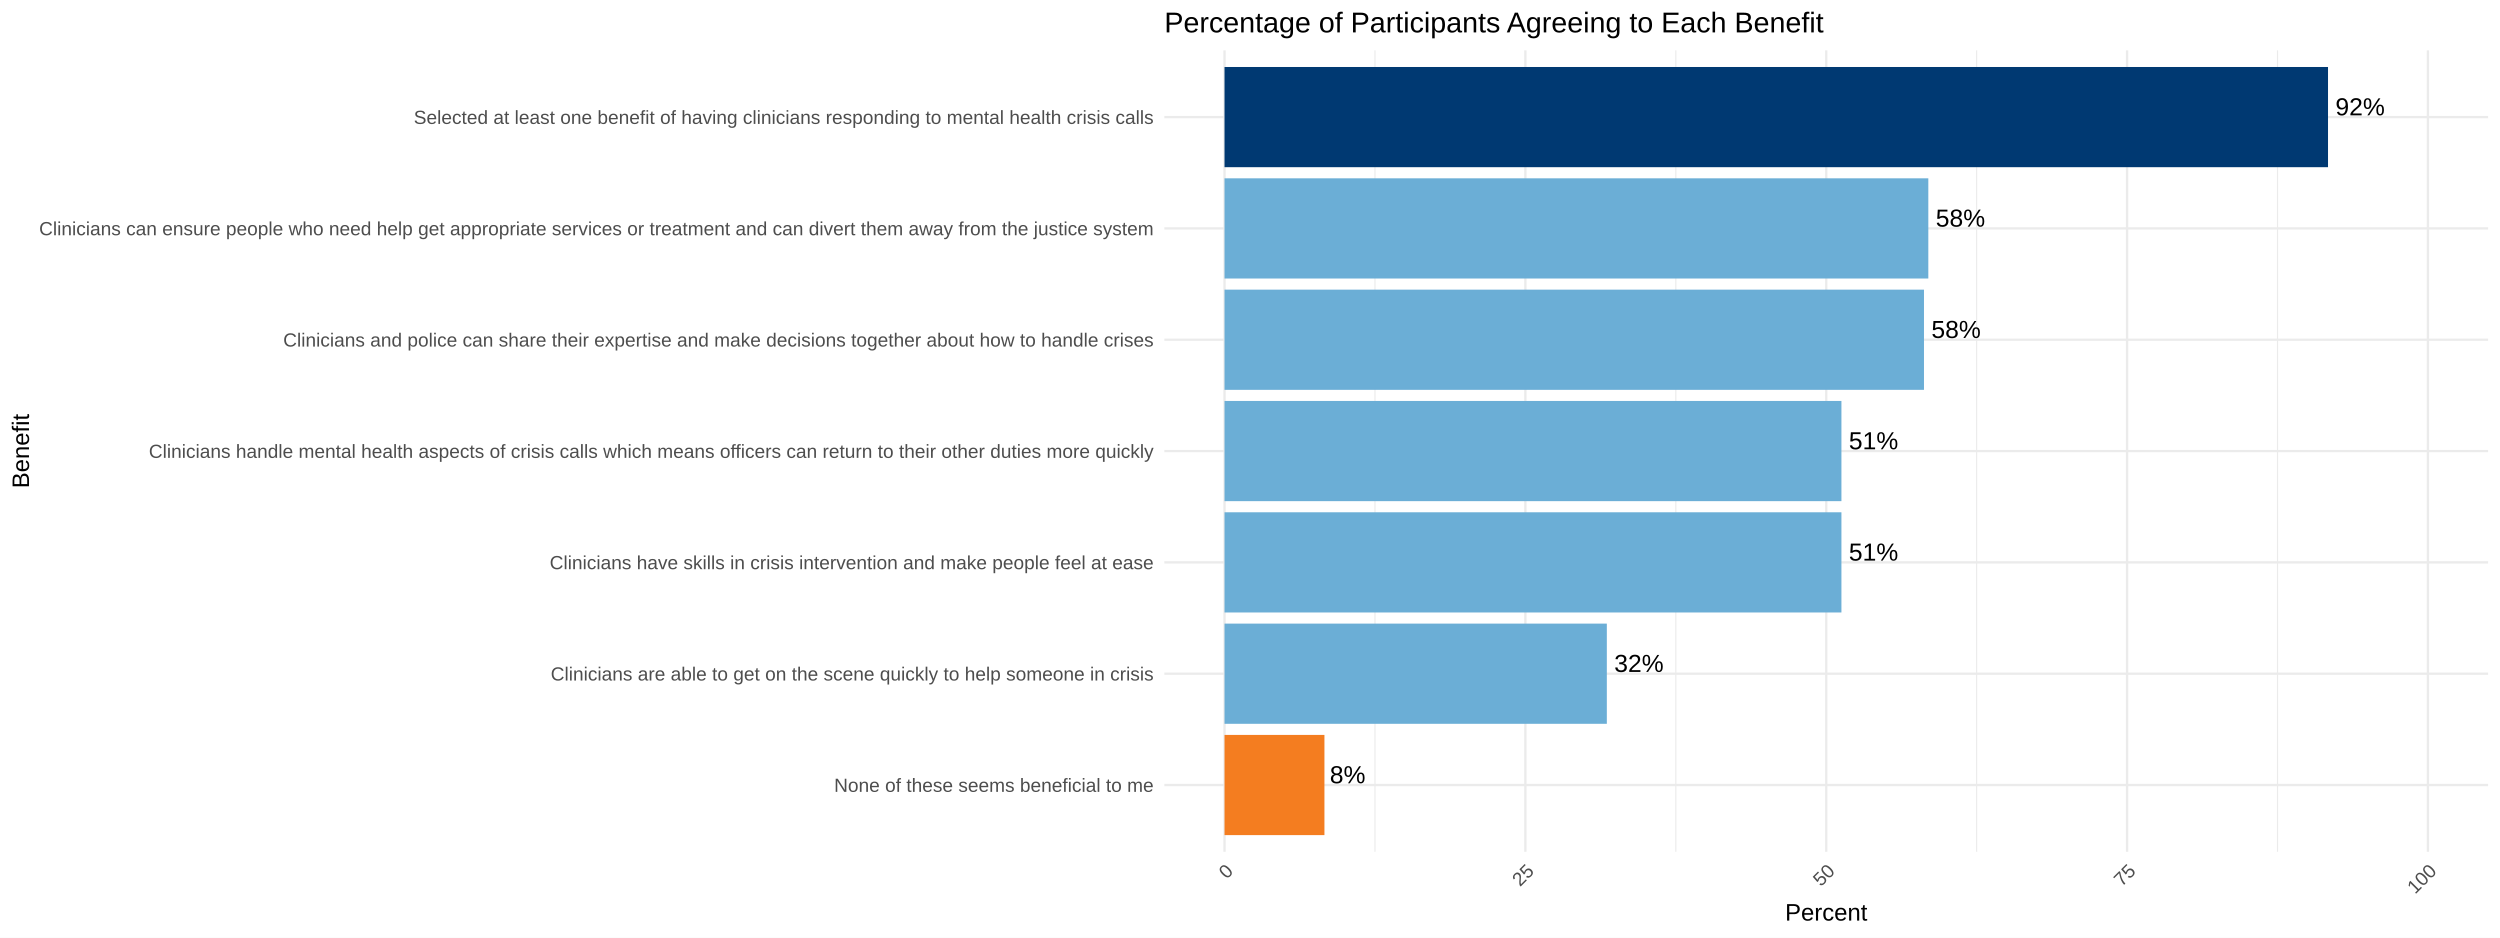
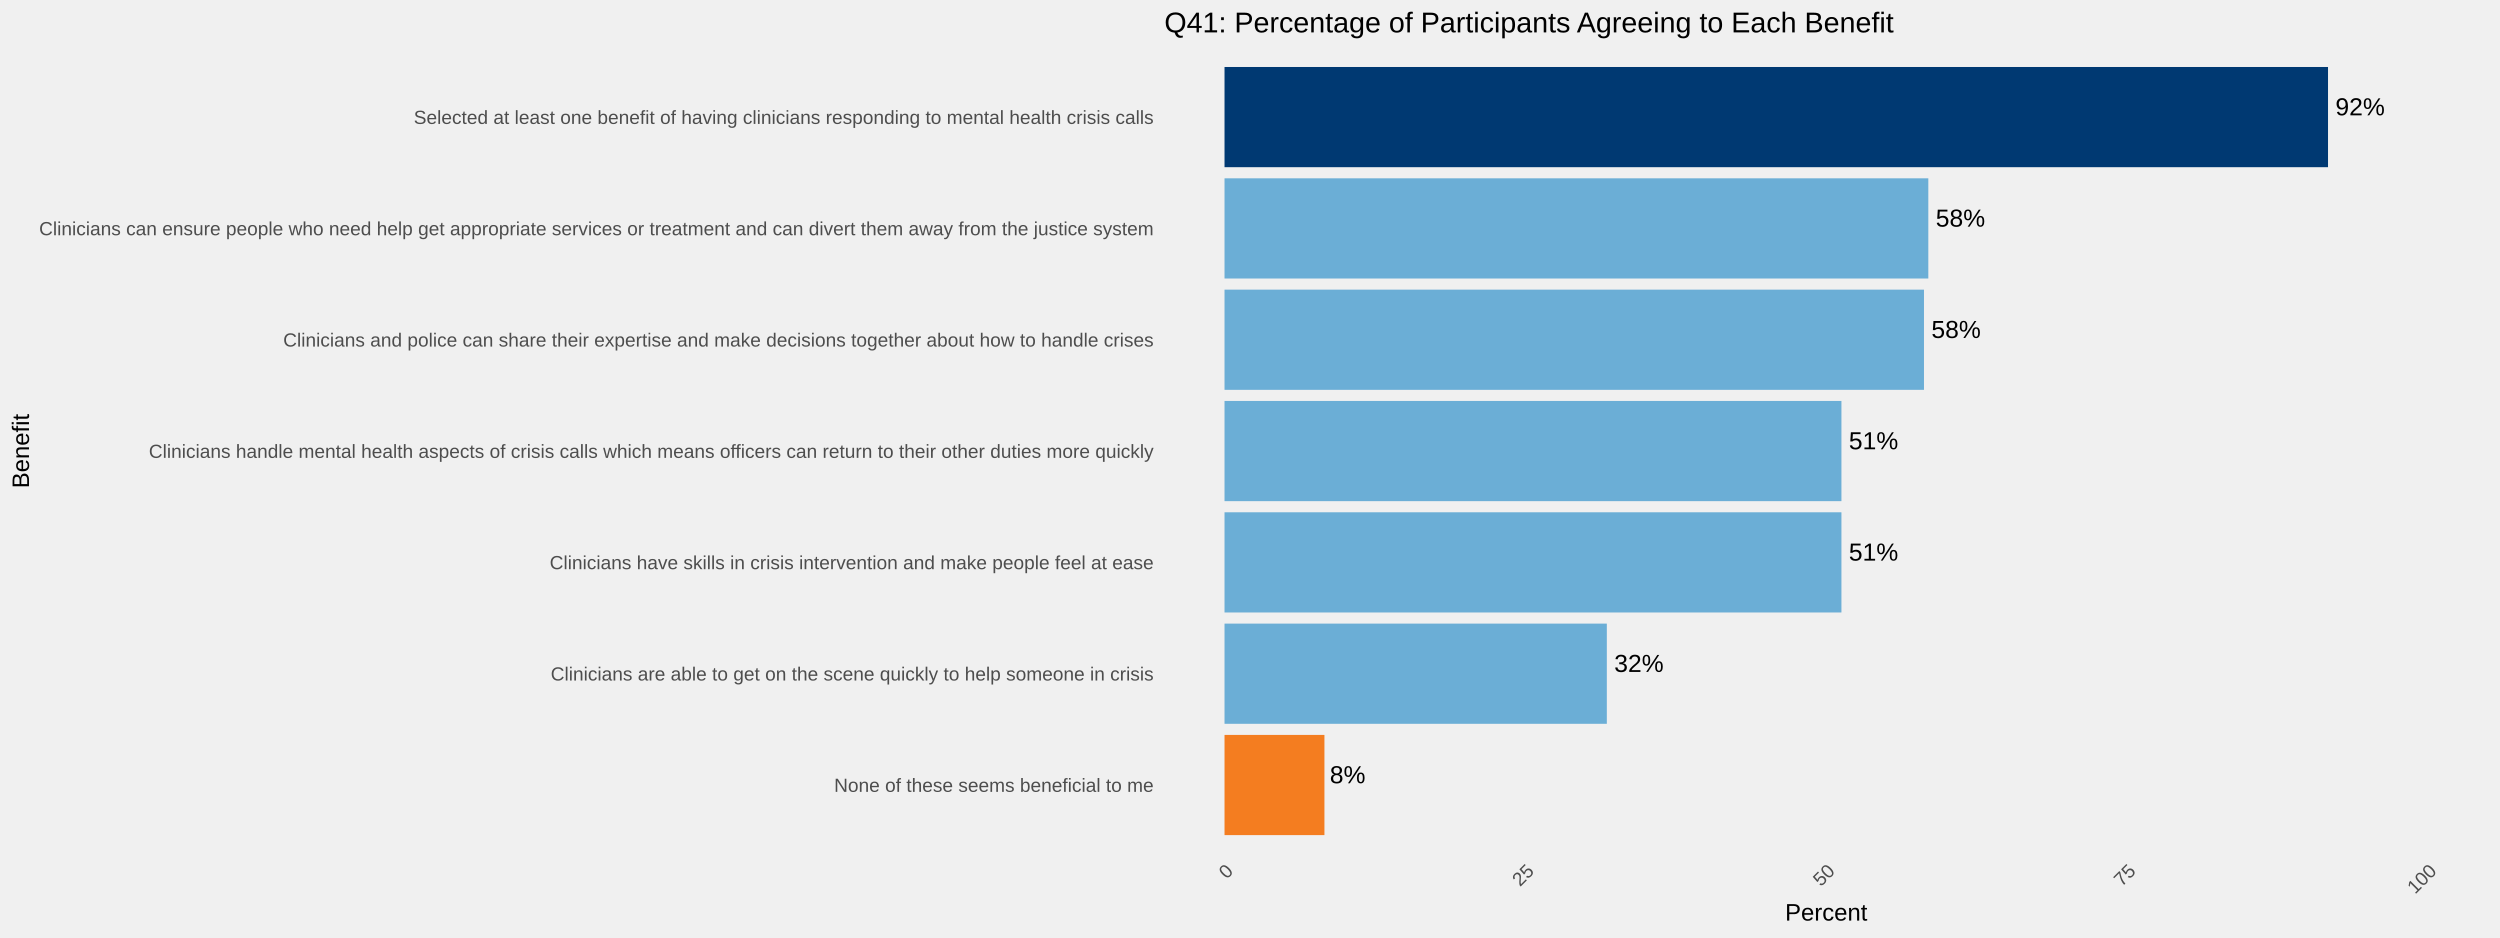
<svg xmlns="http://www.w3.org/2000/svg" width="1152.00pt" height="432.00pt" viewBox="0 0 1152.00 432.00">
  <g class="svglite">
    <defs>
      <style type="text/css">
    .svglite line, .svglite polyline, .svglite polygon, .svglite path, .svglite rect, .svglite circle {
      fill: none;
      stroke: #000000;
      stroke-linecap: round;
      stroke-linejoin: round;
      stroke-miterlimit: 10.00;
    }
    .svglite text {
      white-space: pre;
    }
    .svglite g.glyphgroup path {
      fill: inherit;
      stroke: none;
    }
  </style>
    </defs>
-     <rect width="100%" height="100%" style="stroke: none; fill: #FFFFFF;" />
+     <rect width="100%" height="100%" style="stroke: none; fill: none;" />
    <defs>
      <clipPath id="cpMC4wMHwxMTUyLjAwfDAuMDB8NDMyLjAw">
        <rect x="0.00" y="0.00" width="1152.00" height="432.00" />
      </clipPath>
    </defs>
    <g clip-path="url(#cpMC4wMHwxMTUyLjAwfDAuMDB8NDMyLjAw)">
-       <rect x="0.00" y="0" width="1152.00" height="432.00" style="stroke-width: 1.07; stroke: none; fill: #FFFFFF;" />
-     </g>
+ </g>
    <defs>
      <clipPath id="cpNTM2LjUzfDExNDYuNTJ8MjMuMTh8MzkyLjUy">
        <rect x="536.53" y="23.18" width="609.99" height="369.34" />
      </clipPath>
    </defs>
    <g clip-path="url(#cpNTM2LjUzfDExNDYuNTJ8MjMuMTh8MzkyLjUy)">
-       <polyline points="633.58,392.52 633.58,23.18 " style="stroke-width: 0.53; stroke: #EBEBEB; stroke-linecap: butt;" />
-       <polyline points="772.21,392.52 772.21,23.18 " style="stroke-width: 0.53; stroke: #EBEBEB; stroke-linecap: butt;" />
-       <polyline points="910.84,392.52 910.84,23.18 " style="stroke-width: 0.53; stroke: #EBEBEB; stroke-linecap: butt;" />
-       <polyline points="1049.48,392.52 1049.48,23.18 " style="stroke-width: 0.53; stroke: #EBEBEB; stroke-linecap: butt;" />
-       <polyline points="536.53,361.74 1146.52,361.74 " style="stroke-width: 1.07; stroke: #EBEBEB; stroke-linecap: butt;" />
-       <polyline points="536.53,310.44 1146.52,310.44 " style="stroke-width: 1.07; stroke: #EBEBEB; stroke-linecap: butt;" />
-       <polyline points="536.53,259.14 1146.52,259.14 " style="stroke-width: 1.07; stroke: #EBEBEB; stroke-linecap: butt;" />
-       <polyline points="536.53,207.85 1146.52,207.85 " style="stroke-width: 1.07; stroke: #EBEBEB; stroke-linecap: butt;" />
-       <polyline points="536.53,156.55 1146.52,156.55 " style="stroke-width: 1.07; stroke: #EBEBEB; stroke-linecap: butt;" />
-       <polyline points="536.53,105.25 1146.52,105.25 " style="stroke-width: 1.07; stroke: #EBEBEB; stroke-linecap: butt;" />
-       <polyline points="536.53,53.96 1146.52,53.96 " style="stroke-width: 1.07; stroke: #EBEBEB; stroke-linecap: butt;" />
-       <polyline points="564.26,392.52 564.26,23.18 " style="stroke-width: 1.07; stroke: #EBEBEB; stroke-linecap: butt;" />
-       <polyline points="702.89,392.52 702.89,23.18 " style="stroke-width: 1.07; stroke: #EBEBEB; stroke-linecap: butt;" />
-       <polyline points="841.53,392.52 841.53,23.18 " style="stroke-width: 1.07; stroke: #EBEBEB; stroke-linecap: butt;" />
-       <polyline points="980.16,392.52 980.16,23.18 " style="stroke-width: 1.07; stroke: #EBEBEB; stroke-linecap: butt;" />
-       <polyline points="1118.79,392.52 1118.79,23.18 " style="stroke-width: 1.07; stroke: #EBEBEB; stroke-linecap: butt;" />
      <rect x="564.26" y="236.06" width="284.27" height="46.17" style="stroke-width: 1.07; stroke: none; stroke-linecap: butt; stroke-linejoin: miter; fill: #6BAED6;" />
      <rect x="564.26" y="287.36" width="176.17" height="46.17" style="stroke-width: 1.07; stroke: none; stroke-linecap: butt; stroke-linejoin: miter; fill: #6BAED6;" />
      <rect x="564.26" y="133.47" width="322.31" height="46.17" style="stroke-width: 1.07; stroke: none; stroke-linecap: butt; stroke-linejoin: miter; fill: #6BAED6;" />
      <rect x="564.26" y="184.76" width="284.27" height="46.17" style="stroke-width: 1.07; stroke: none; stroke-linecap: butt; stroke-linejoin: miter; fill: #6BAED6;" />
      <rect x="564.26" y="82.17" width="324.31" height="46.17" style="stroke-width: 1.07; stroke: none; stroke-linecap: butt; stroke-linejoin: miter; fill: #6BAED6;" />
      <rect x="564.26" y="338.65" width="46.04" height="46.17" style="stroke-width: 1.07; stroke: none; stroke-linecap: butt; stroke-linejoin: miter; fill: #F47D20;" />
      <rect x="564.26" y="30.87" width="508.49" height="46.17" style="stroke-width: 1.07; stroke: none; stroke-linecap: butt; stroke-linejoin: miter; fill: #003972;" />
      <text x="851.95" y="258.33" style="font-size: 11.38px; font-family: &quot;Arial&quot;;" textLength="22.77px" lengthAdjust="spacingAndGlyphs">51%</text>
      <text x="743.84" y="309.63" style="font-size: 11.38px; font-family: &quot;Arial&quot;;" textLength="22.77px" lengthAdjust="spacingAndGlyphs">32%</text>
      <text x="889.99" y="155.74" style="font-size: 11.38px; font-family: &quot;Arial&quot;;" textLength="22.77px" lengthAdjust="spacingAndGlyphs">58%</text>
      <text x="851.95" y="207.03" style="font-size: 11.38px; font-family: &quot;Arial&quot;;" textLength="22.77px" lengthAdjust="spacingAndGlyphs">51%</text>
      <text x="891.99" y="104.44" style="font-size: 11.38px; font-family: &quot;Arial&quot;;" textLength="22.77px" lengthAdjust="spacingAndGlyphs">58%</text>
      <text x="612.77" y="360.92" style="font-size: 11.38px; font-family: &quot;Arial&quot;;" textLength="16.44px" lengthAdjust="spacingAndGlyphs">8%</text>
      <text x="1076.16" y="53.14" style="font-size: 11.38px; font-family: &quot;Arial&quot;;" textLength="22.77px" lengthAdjust="spacingAndGlyphs">92%</text>
    </g>
    <g clip-path="url(#cpMC4wMHwxMTUyLjAwfDAuMDB8NDMyLjAw)">
      <text x="531.60" y="364.89" text-anchor="end" style="font-size: 8.80px;fill: #4D4D4D; font-family: &quot;Arial&quot;;" textLength="147.12px" lengthAdjust="spacingAndGlyphs">None of these seems beneficial to me</text>
      <text x="531.60" y="313.59" text-anchor="end" style="font-size: 8.80px;fill: #4D4D4D; font-family: &quot;Arial&quot;;" textLength="277.64px" lengthAdjust="spacingAndGlyphs">Clinicians are able to get on the scene quickly to help someone in crisis</text>
      <text x="531.60" y="262.29" text-anchor="end" style="font-size: 8.80px;fill: #4D4D4D; font-family: &quot;Arial&quot;;" textLength="278.14px" lengthAdjust="spacingAndGlyphs">Clinicians have skills in crisis intervention and make people feel at ease</text>
      <text x="531.60" y="211.00" text-anchor="end" style="font-size: 8.80px;fill: #4D4D4D; font-family: &quot;Arial&quot;;" textLength="462.69px" lengthAdjust="spacingAndGlyphs">Clinicians handle mental health aspects of crisis calls which means officers can return to their other duties more quickly</text>
      <text x="531.60" y="159.70" text-anchor="end" style="font-size: 8.80px;fill: #4D4D4D; font-family: &quot;Arial&quot;;" textLength="400.83px" lengthAdjust="spacingAndGlyphs">Clinicians and police can share their expertise and make decisions together about how to handle crises</text>
      <text x="531.60" y="108.40" text-anchor="end" style="font-size: 8.80px;fill: #4D4D4D; font-family: &quot;Arial&quot;;" textLength="513.19px" lengthAdjust="spacingAndGlyphs">Clinicians can ensure people who need help get appropriate services or treatment and can divert them away from the justice system</text>
      <text x="531.60" y="57.11" text-anchor="end" style="font-size: 8.80px;fill: #4D4D4D; font-family: &quot;Arial&quot;;" textLength="340.69px" lengthAdjust="spacingAndGlyphs">Selected at least one benefit of having clinicians responding to mental health crisis calls</text>
      <text transform="translate(568.71,401.90) rotate(-45)" text-anchor="end" style="font-size: 8.80px;fill: #4D4D4D; font-family: &quot;Arial&quot;;" textLength="4.89px" lengthAdjust="spacingAndGlyphs">0</text>
      <text transform="translate(707.35,401.90) rotate(-45)" text-anchor="end" style="font-size: 8.80px;fill: #4D4D4D; font-family: &quot;Arial&quot;;" textLength="9.78px" lengthAdjust="spacingAndGlyphs">25</text>
      <text transform="translate(845.98,401.90) rotate(-45)" text-anchor="end" style="font-size: 8.80px;fill: #4D4D4D; font-family: &quot;Arial&quot;;" textLength="9.78px" lengthAdjust="spacingAndGlyphs">50</text>
      <text transform="translate(984.62,401.90) rotate(-45)" text-anchor="end" style="font-size: 8.80px;fill: #4D4D4D; font-family: &quot;Arial&quot;;" textLength="9.78px" lengthAdjust="spacingAndGlyphs">75</text>
      <text transform="translate(1123.25,401.90) rotate(-45)" text-anchor="end" style="font-size: 8.80px;fill: #4D4D4D; font-family: &quot;Arial&quot;;" textLength="14.67px" lengthAdjust="spacingAndGlyphs">100</text>
      <text x="841.53" y="424.20" text-anchor="middle" style="font-size: 11.00px; font-family: &quot;Arial&quot;;" textLength="37.94px" lengthAdjust="spacingAndGlyphs">Percent</text>
      <text transform="translate(13.36,207.85) rotate(-90)" text-anchor="middle" style="font-size: 11.00px; font-family: &quot;Arial&quot;;" textLength="34.28px" lengthAdjust="spacingAndGlyphs">Benefit</text>
-       <text x="536.53" y="14.93" style="font-size: 13.20px; font-family: &quot;Arial&quot;;" textLength="303.30px" lengthAdjust="spacingAndGlyphs">Percentage of Participants Agreeing to Each Benefit</text>
+       <text x="536.53" y="14.93" style="font-size: 13.20px; font-family: &quot;Arial&quot;;" textLength="335.52px" lengthAdjust="spacingAndGlyphs">Q41: Percentage of Participants Agreeing to Each Benefit</text>
    </g>
  </g>
</svg>
